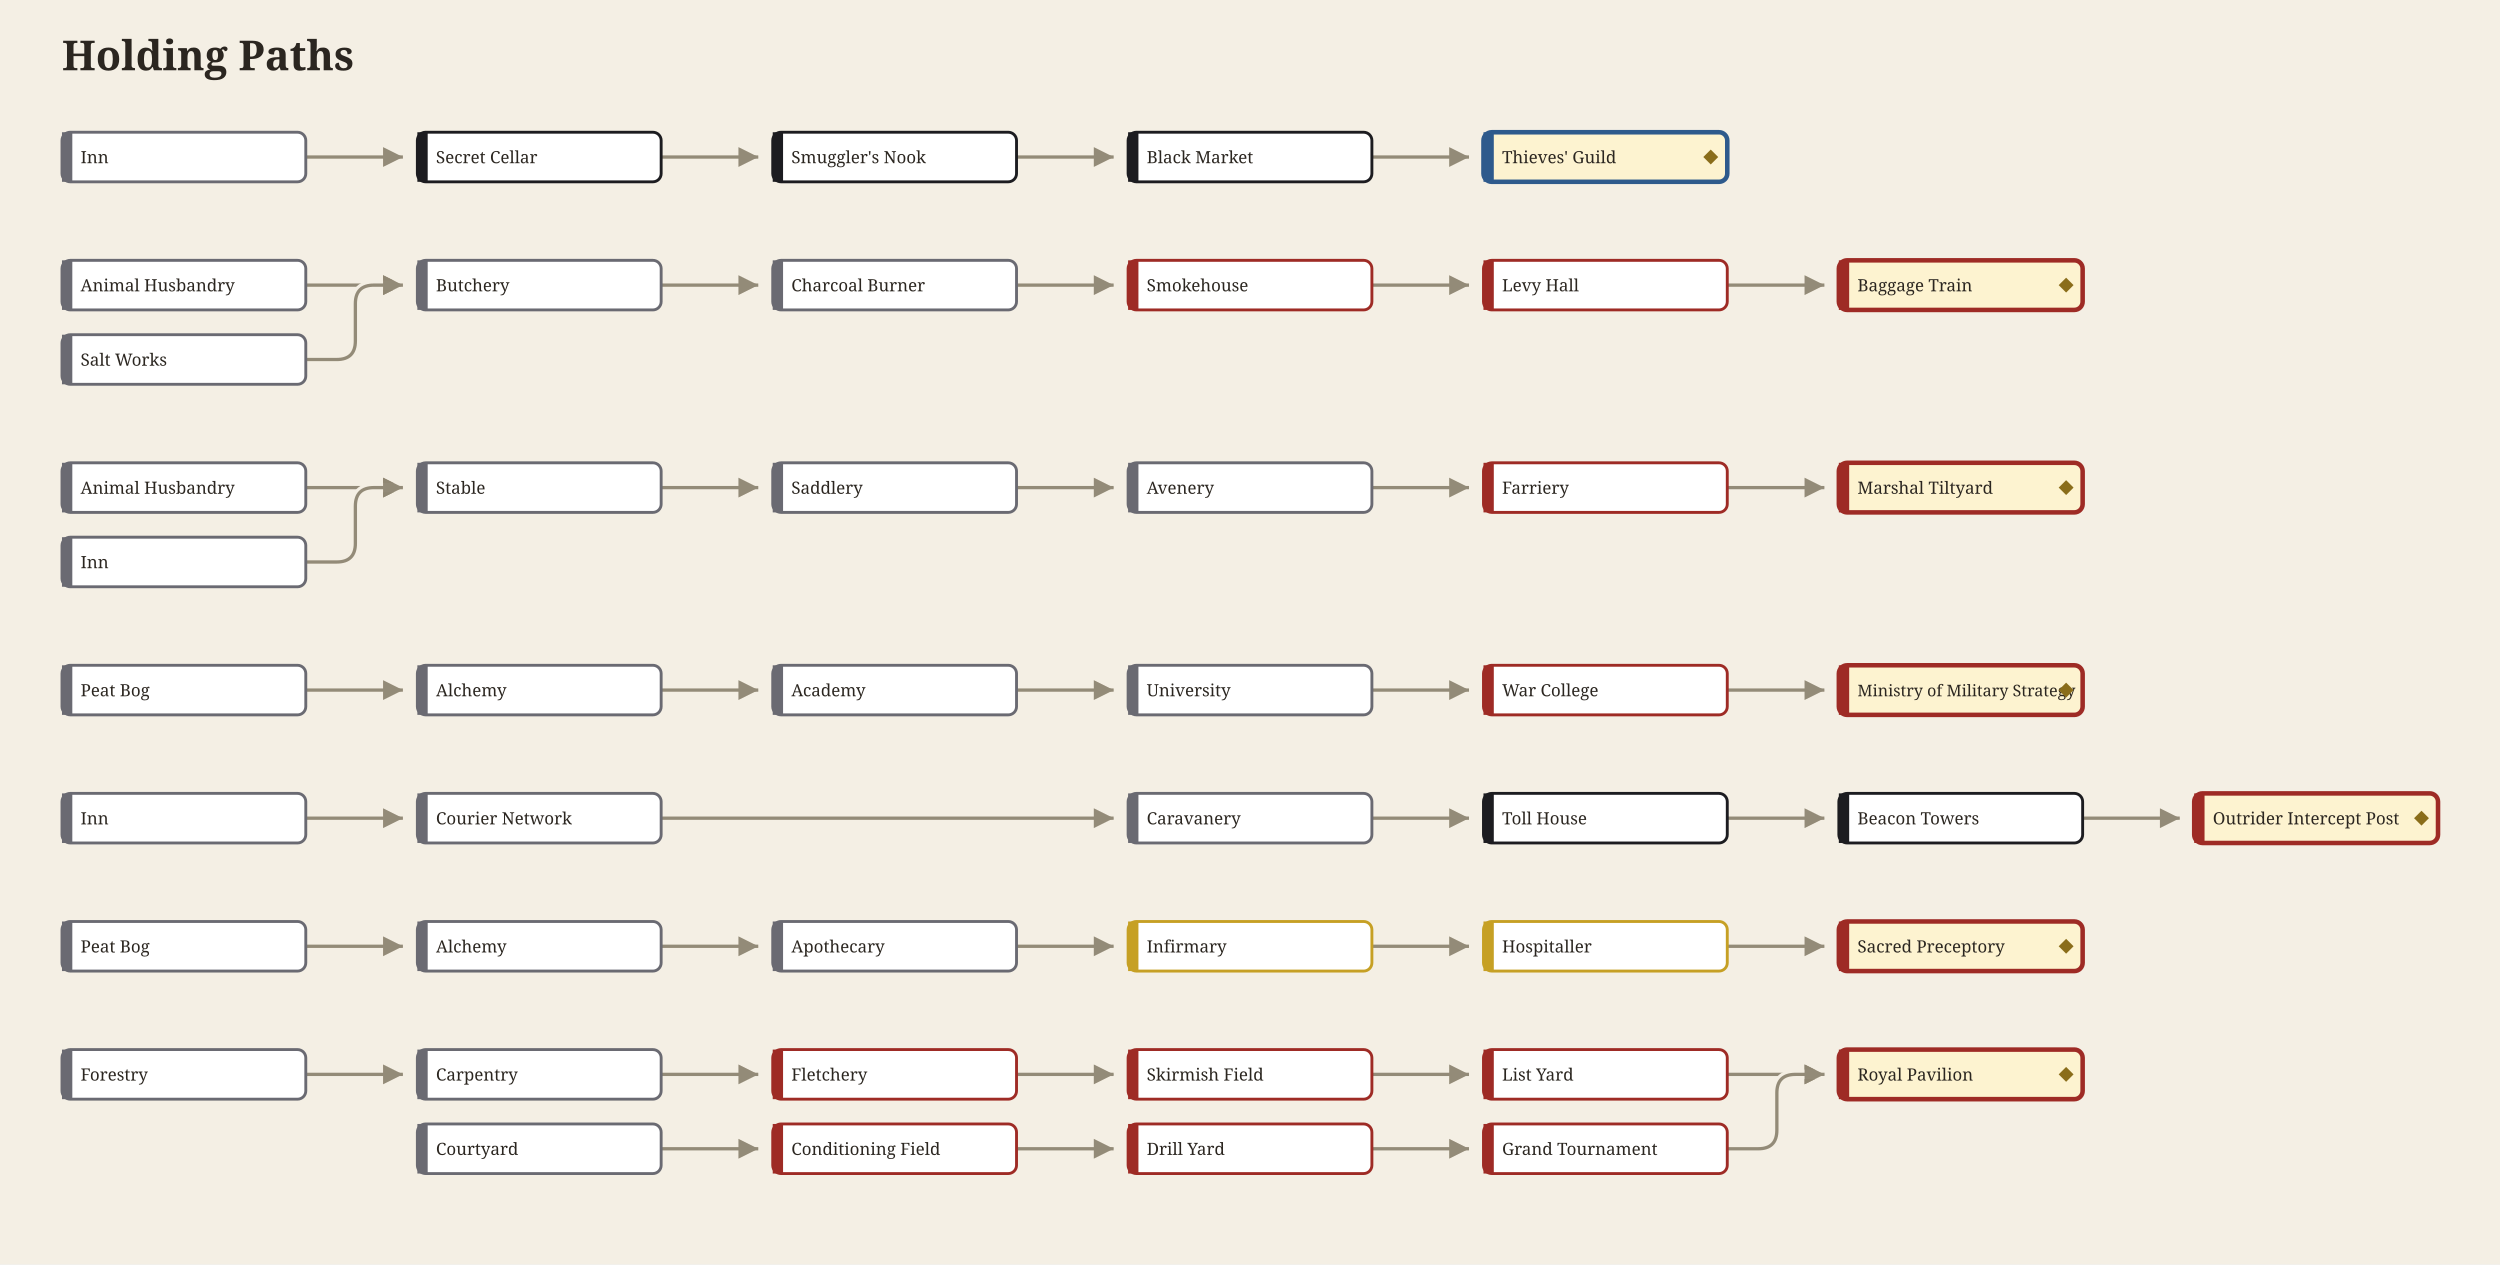
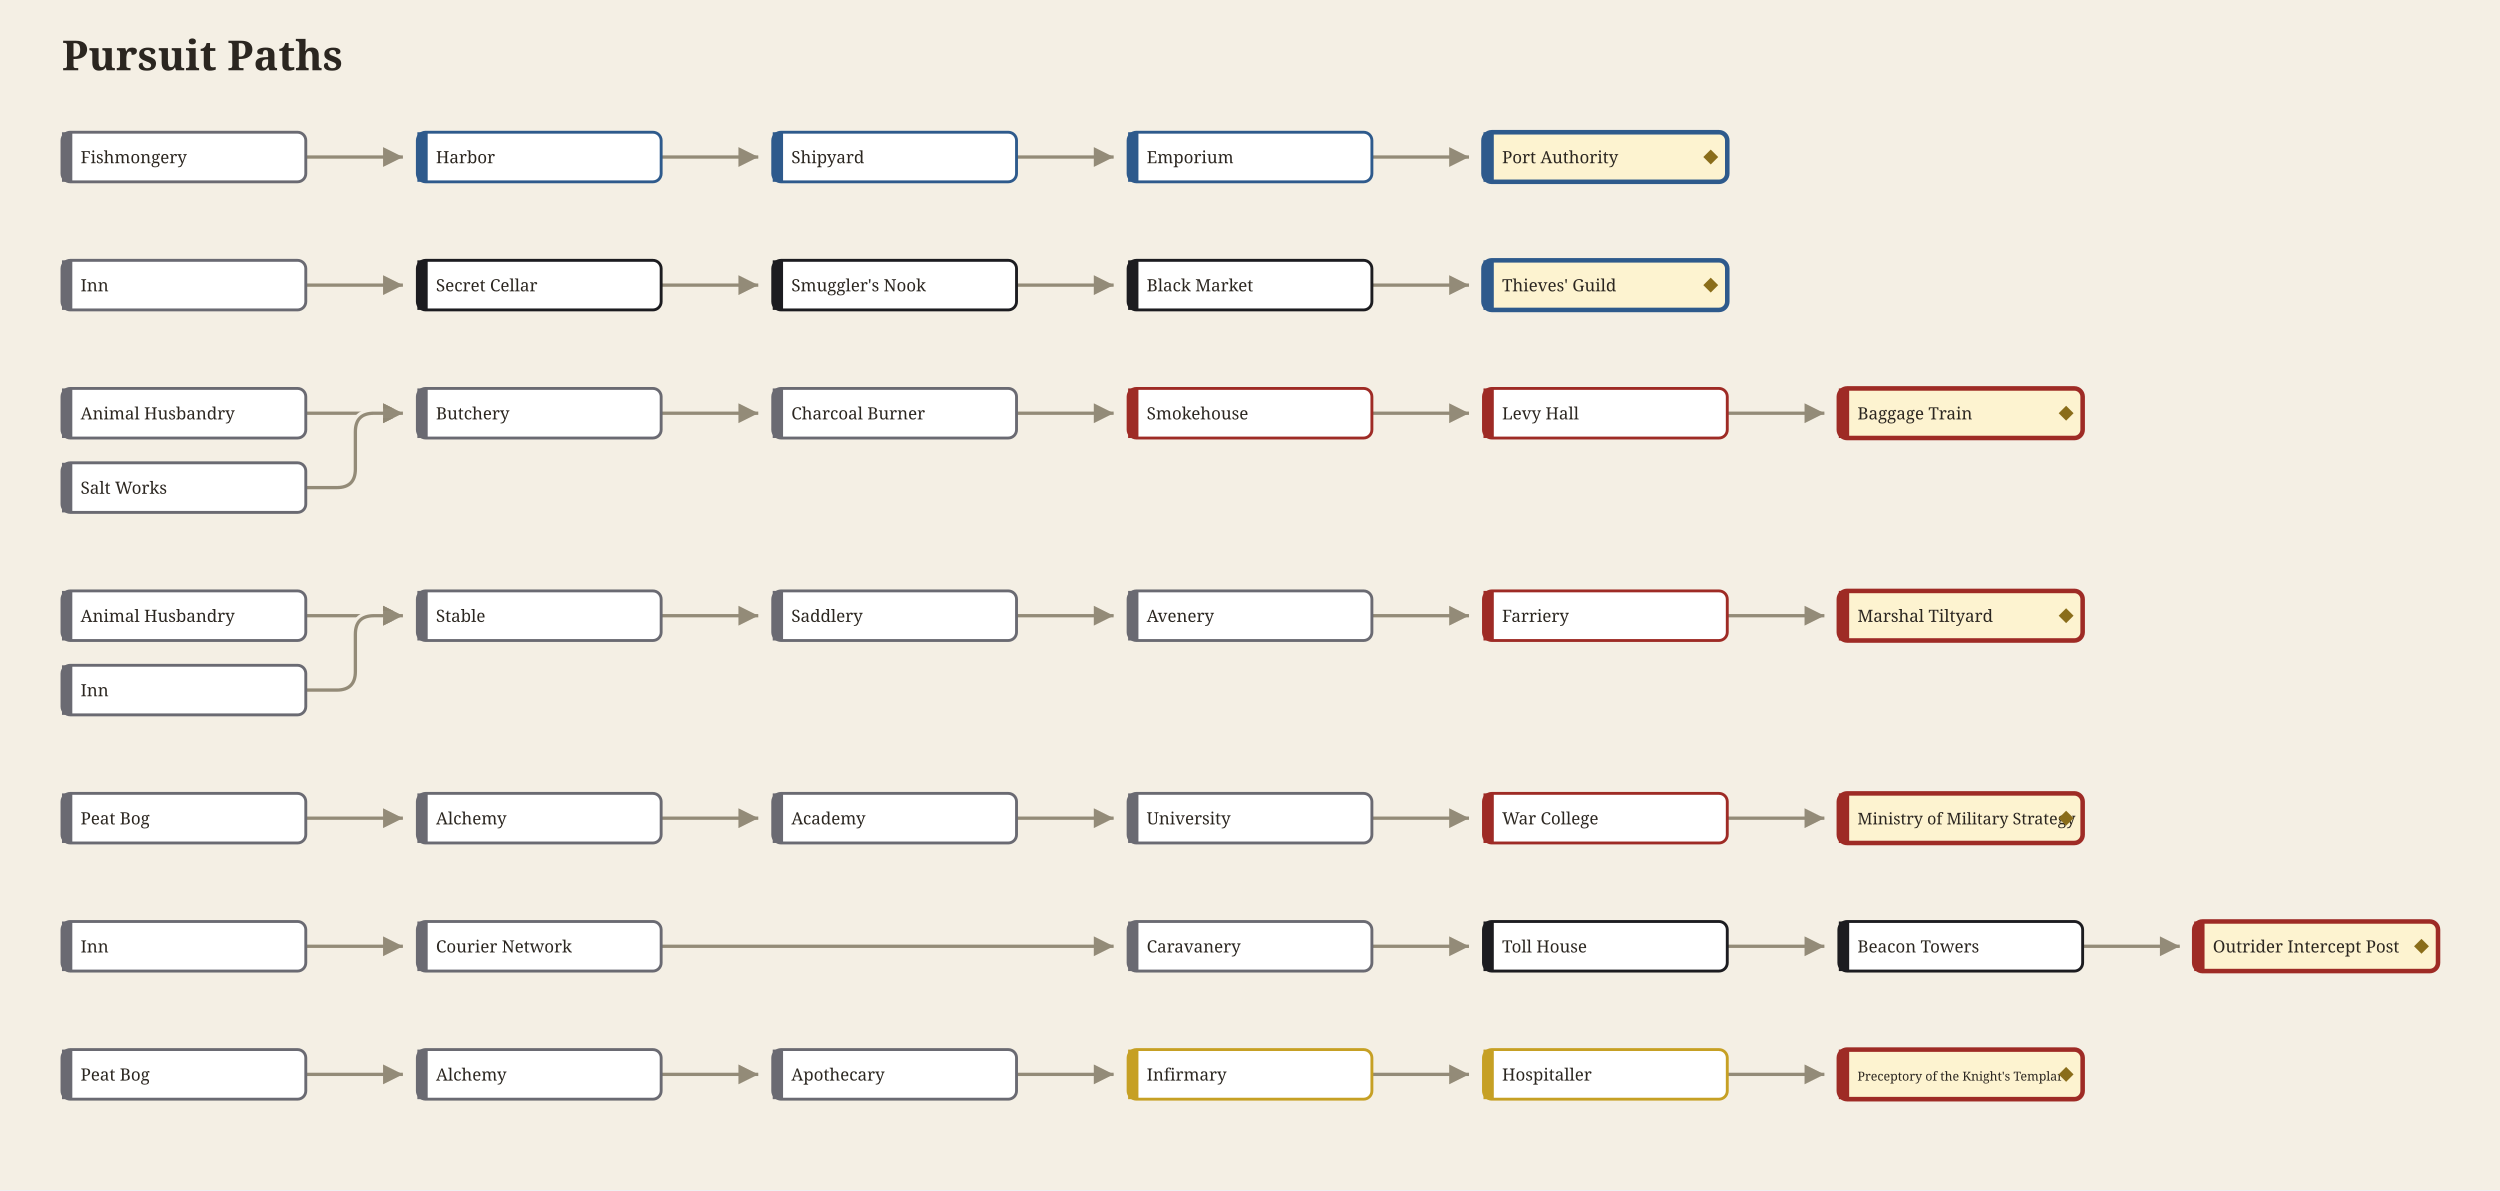
- <svg xmlns="http://www.w3.org/2000/svg" width="1210" height="612" viewBox="0 0 1210 612" font-family="Georgia, serif">
-   <rect width="1210" height="612" fill="#f4efe4" />
+ <svg xmlns="http://www.w3.org/2000/svg" width="1210" height="576" viewBox="0 0 1210 576" font-family="Georgia, serif">
+   <rect width="1210" height="576" fill="#f4efe4" />
  <defs>
    <marker id="arw-2E5A8C" markerWidth="7" markerHeight="7" refX="6" refY="3" orient="auto">
      <path d="M0,0 L6,3 L0,6 Z" fill="#2E5A8C" />
    </marker>
    <marker id="arw-9E2B25" markerWidth="7" markerHeight="7" refX="6" refY="3" orient="auto">
      <path d="M0,0 L6,3 L0,6 Z" fill="#9E2B25" />
    </marker>
    <marker id="arw-1c9c8c" markerWidth="7" markerHeight="7" refX="6" refY="3" orient="auto">
      <path d="M0,0 L6,3 L0,6 Z" fill="#1c9c8c" />
    </marker>
    <marker id="arw-C6A024" markerWidth="7" markerHeight="7" refX="6" refY="3" orient="auto">
      <path d="M0,0 L6,3 L0,6 Z" fill="#C6A024" />
    </marker>
    <marker id="arw-6A3D8F" markerWidth="7" markerHeight="7" refX="6" refY="3" orient="auto">
      <path d="M0,0 L6,3 L0,6 Z" fill="#6A3D8F" />
    </marker>
    <marker id="arw-CC6A1A" markerWidth="7" markerHeight="7" refX="6" refY="3" orient="auto">
      <path d="M0,0 L6,3 L0,6 Z" fill="#CC6A1A" />
    </marker>
    <marker id="arw-3a7d3a" markerWidth="7" markerHeight="7" refX="6" refY="3" orient="auto">
      <path d="M0,0 L6,3 L0,6 Z" fill="#3a7d3a" />
    </marker>
    <marker id="arw-b5347a" markerWidth="7" markerHeight="7" refX="6" refY="3" orient="auto">
      <path d="M0,0 L6,3 L0,6 Z" fill="#b5347a" />
    </marker>
    <marker id="arw-2b6f9e" markerWidth="7" markerHeight="7" refX="6" refY="3" orient="auto">
      <path d="M0,0 L6,3 L0,6 Z" fill="#2b6f9e" />
    </marker>
    <marker id="arw-8a6d1a" markerWidth="7" markerHeight="7" refX="6" refY="3" orient="auto">
      <path d="M0,0 L6,3 L0,6 Z" fill="#8a6d1a" />
    </marker>
    <marker id="arw-5f5647" markerWidth="7" markerHeight="7" refX="6" refY="3" orient="auto">
      <path d="M0,0 L6,3 L0,6 Z" fill="#5f5647" />
    </marker>
    <marker id="arw-7a2ea0" markerWidth="7" markerHeight="7" refX="6" refY="3" orient="auto">
      <path d="M0,0 L6,3 L0,6 Z" fill="#7a2ea0" />
    </marker>
    <marker id="arw-0f8a7e" markerWidth="7" markerHeight="7" refX="6" refY="3" orient="auto">
      <path d="M0,0 L6,3 L0,6 Z" fill="#0f8a7e" />
    </marker>
    <marker id="arw-a83232" markerWidth="7" markerHeight="7" refX="6" refY="3" orient="auto">
      <path d="M0,0 L6,3 L0,6 Z" fill="#a83232" />
    </marker>
    <marker id="arw-8f8672" markerWidth="7" markerHeight="7" refX="6" refY="3" orient="auto">
      <path d="M0,0 L6,3 L0,6 Z" fill="#8f8672" />
    </marker>
  </defs>
-   <text x="30" y="34" font-size="20" font-weight="bold" fill="#2b2620">Holding Paths</text>
+   <text x="30" y="34" font-size="20" font-weight="bold" fill="#2b2620">Pursuit Paths</text>
  <path d="M148,76 L195,76" fill="none" stroke="#f4efe4" stroke-width="4.6" opacity="1" />
  <path d="M148,76 L195,76" fill="none" stroke="#8f8672" stroke-width="1.6" opacity="0.95" marker-end="url(#arw-8f8672)" />
  <path d="M320,76 L367,76" fill="none" stroke="#f4efe4" stroke-width="4.6" opacity="1" />
  <path d="M320,76 L367,76" fill="none" stroke="#8f8672" stroke-width="1.6" opacity="0.95" marker-end="url(#arw-8f8672)" />
  <path d="M492,76 L539,76" fill="none" stroke="#f4efe4" stroke-width="4.6" opacity="1" />
  <path d="M492,76 L539,76" fill="none" stroke="#8f8672" stroke-width="1.6" opacity="0.95" marker-end="url(#arw-8f8672)" />
  <path d="M664,76 L711,76" fill="none" stroke="#f4efe4" stroke-width="4.6" opacity="1" />
  <path d="M664,76 L711,76" fill="none" stroke="#8f8672" stroke-width="1.6" opacity="0.95" marker-end="url(#arw-8f8672)" />
  <rect x="30" y="64" width="118" height="24" rx="4" fill="#ffffff" stroke="#6a6a72" stroke-width="1.4" />
  <rect x="30" y="64" width="5" height="24" fill="#6a6a72" />
-   <text x="39" y="79" font-size="8.2" fill="#2b2620">Inn</text>
-   <rect x="202" y="64" width="118" height="24" rx="4" fill="#ffffff" stroke="#1c1c20" stroke-width="1.4" />
-   <rect x="202" y="64" width="5" height="24" fill="#1c1c20" />
-   <text x="211" y="79" font-size="8.2" fill="#2b2620">Secret Cellar</text>
-   <rect x="374" y="64" width="118" height="24" rx="4" fill="#ffffff" stroke="#1c1c20" stroke-width="1.4" />
-   <rect x="374" y="64" width="5" height="24" fill="#1c1c20" />
-   <text x="383" y="79" font-size="8.2" fill="#2b2620">Smuggler's Nook</text>
-   <rect x="546" y="64" width="118" height="24" rx="4" fill="#ffffff" stroke="#1c1c20" stroke-width="1.4" />
-   <rect x="546" y="64" width="5" height="24" fill="#1c1c20" />
-   <text x="555" y="79" font-size="8.2" fill="#2b2620">Black Market</text>
+   <text x="39" y="79" font-size="8.2" fill="#2b2620">Fishmongery</text>
+   <rect x="202" y="64" width="118" height="24" rx="4" fill="#ffffff" stroke="#2E5A8C" stroke-width="1.4" />
+   <rect x="202" y="64" width="5" height="24" fill="#2E5A8C" />
+   <text x="211" y="79" font-size="8.2" fill="#2b2620">Harbor</text>
+   <rect x="374" y="64" width="118" height="24" rx="4" fill="#ffffff" stroke="#2E5A8C" stroke-width="1.4" />
+   <rect x="374" y="64" width="5" height="24" fill="#2E5A8C" />
+   <text x="383" y="79" font-size="8.2" fill="#2b2620">Shipyard</text>
+   <rect x="546" y="64" width="118" height="24" rx="4" fill="#ffffff" stroke="#2E5A8C" stroke-width="1.4" />
+   <rect x="546" y="64" width="5" height="24" fill="#2E5A8C" />
+   <text x="555" y="79" font-size="8.2" fill="#2b2620">Emporium</text>
  <rect x="718" y="64" width="118" height="24" rx="4" fill="#fdf3d0" stroke="#2E5A8C" stroke-width="2.2" />
  <rect x="718" y="64" width="5" height="24" fill="#2E5A8C" />
-   <text x="727" y="79" font-size="8.2" fill="#2b2620">Thieves' Guild</text>
+   <text x="727" y="79" font-size="8.2" fill="#2b2620">Port Authority</text>
  <polygon points="828.0,72.4 831.6,76.0 828.0,79.6 824.4,76.0" fill="#8a6d1a" />
  <path d="M148,138 L195,138" fill="none" stroke="#f4efe4" stroke-width="4.6" opacity="1" />
  <path d="M148,138 L195,138" fill="none" stroke="#8f8672" stroke-width="1.6" opacity="0.95" marker-end="url(#arw-8f8672)" />
-   <path d="M148,174 L163,174 Q172,174 172,165 L172,147 Q172,138 181,138 L195,138" fill="none" stroke="#f4efe4" stroke-width="4.6" opacity="1" />
-   <path d="M148,174 L163,174 Q172,174 172,165 L172,147 Q172,138 181,138 L195,138" fill="none" stroke="#8f8672" stroke-width="1.6" opacity="0.95" marker-end="url(#arw-8f8672)" />
  <path d="M320,138 L367,138" fill="none" stroke="#f4efe4" stroke-width="4.6" opacity="1" />
  <path d="M320,138 L367,138" fill="none" stroke="#8f8672" stroke-width="1.6" opacity="0.95" marker-end="url(#arw-8f8672)" />
  <path d="M492,138 L539,138" fill="none" stroke="#f4efe4" stroke-width="4.6" opacity="1" />
  <path d="M492,138 L539,138" fill="none" stroke="#8f8672" stroke-width="1.6" opacity="0.95" marker-end="url(#arw-8f8672)" />
  <path d="M664,138 L711,138" fill="none" stroke="#f4efe4" stroke-width="4.6" opacity="1" />
  <path d="M664,138 L711,138" fill="none" stroke="#8f8672" stroke-width="1.6" opacity="0.95" marker-end="url(#arw-8f8672)" />
-   <path d="M836,138 L883,138" fill="none" stroke="#f4efe4" stroke-width="4.6" opacity="1" />
-   <path d="M836,138 L883,138" fill="none" stroke="#8f8672" stroke-width="1.6" opacity="0.95" marker-end="url(#arw-8f8672)" />
  <rect x="30" y="126" width="118" height="24" rx="4" fill="#ffffff" stroke="#6a6a72" stroke-width="1.4" />
  <rect x="30" y="126" width="5" height="24" fill="#6a6a72" />
-   <text x="39" y="141" font-size="8.2" fill="#2b2620">Animal Husbandry</text>
-   <rect x="30" y="162" width="118" height="24" rx="4" fill="#ffffff" stroke="#6a6a72" stroke-width="1.4" />
-   <rect x="30" y="162" width="5" height="24" fill="#6a6a72" />
-   <text x="39" y="177" font-size="8.2" fill="#2b2620">Salt Works</text>
-   <rect x="202" y="126" width="118" height="24" rx="4" fill="#ffffff" stroke="#6a6a72" stroke-width="1.4" />
-   <rect x="202" y="126" width="5" height="24" fill="#6a6a72" />
-   <text x="211" y="141" font-size="8.2" fill="#2b2620">Butchery</text>
-   <rect x="374" y="126" width="118" height="24" rx="4" fill="#ffffff" stroke="#6a6a72" stroke-width="1.4" />
-   <rect x="374" y="126" width="5" height="24" fill="#6a6a72" />
-   <text x="383" y="141" font-size="8.2" fill="#2b2620">Charcoal Burner</text>
-   <rect x="546" y="126" width="118" height="24" rx="4" fill="#ffffff" stroke="#9E2B25" stroke-width="1.4" />
-   <rect x="546" y="126" width="5" height="24" fill="#9E2B25" />
-   <text x="555" y="141" font-size="8.2" fill="#2b2620">Smokehouse</text>
-   <rect x="718" y="126" width="118" height="24" rx="4" fill="#ffffff" stroke="#9E2B25" stroke-width="1.4" />
-   <rect x="718" y="126" width="5" height="24" fill="#9E2B25" />
-   <text x="727" y="141" font-size="8.2" fill="#2b2620">Levy Hall</text>
-   <rect x="890" y="126" width="118" height="24" rx="4" fill="#fdf3d0" stroke="#9E2B25" stroke-width="2.2" />
-   <rect x="890" y="126" width="5" height="24" fill="#9E2B25" />
-   <text x="899" y="141" font-size="8.2" fill="#2b2620">Baggage Train</text>
-   <polygon points="1000.0,134.4 1003.6,138.0 1000.0,141.6 996.4,138.0" fill="#8a6d1a" />
-   <path d="M148,236 L195,236" fill="none" stroke="#f4efe4" stroke-width="4.6" opacity="1" />
-   <path d="M148,236 L195,236" fill="none" stroke="#8f8672" stroke-width="1.6" opacity="0.95" marker-end="url(#arw-8f8672)" />
-   <path d="M148,272 L163,272 Q172,272 172,263 L172,245 Q172,236 181,236 L195,236" fill="none" stroke="#f4efe4" stroke-width="4.6" opacity="1" />
-   <path d="M148,272 L163,272 Q172,272 172,263 L172,245 Q172,236 181,236 L195,236" fill="none" stroke="#8f8672" stroke-width="1.6" opacity="0.95" marker-end="url(#arw-8f8672)" />
-   <path d="M320,236 L367,236" fill="none" stroke="#f4efe4" stroke-width="4.6" opacity="1" />
-   <path d="M320,236 L367,236" fill="none" stroke="#8f8672" stroke-width="1.6" opacity="0.95" marker-end="url(#arw-8f8672)" />
-   <path d="M492,236 L539,236" fill="none" stroke="#f4efe4" stroke-width="4.6" opacity="1" />
-   <path d="M492,236 L539,236" fill="none" stroke="#8f8672" stroke-width="1.6" opacity="0.95" marker-end="url(#arw-8f8672)" />
-   <path d="M664,236 L711,236" fill="none" stroke="#f4efe4" stroke-width="4.6" opacity="1" />
-   <path d="M664,236 L711,236" fill="none" stroke="#8f8672" stroke-width="1.6" opacity="0.95" marker-end="url(#arw-8f8672)" />
-   <path d="M836,236 L883,236" fill="none" stroke="#f4efe4" stroke-width="4.6" opacity="1" />
-   <path d="M836,236 L883,236" fill="none" stroke="#8f8672" stroke-width="1.6" opacity="0.95" marker-end="url(#arw-8f8672)" />
+   <text x="39" y="141" font-size="8.2" fill="#2b2620">Inn</text>
+   <rect x="202" y="126" width="118" height="24" rx="4" fill="#ffffff" stroke="#1c1c20" stroke-width="1.4" />
+   <rect x="202" y="126" width="5" height="24" fill="#1c1c20" />
+   <text x="211" y="141" font-size="8.2" fill="#2b2620">Secret Cellar</text>
+   <rect x="374" y="126" width="118" height="24" rx="4" fill="#ffffff" stroke="#1c1c20" stroke-width="1.4" />
+   <rect x="374" y="126" width="5" height="24" fill="#1c1c20" />
+   <text x="383" y="141" font-size="8.2" fill="#2b2620">Smuggler's Nook</text>
+   <rect x="546" y="126" width="118" height="24" rx="4" fill="#ffffff" stroke="#1c1c20" stroke-width="1.4" />
+   <rect x="546" y="126" width="5" height="24" fill="#1c1c20" />
+   <text x="555" y="141" font-size="8.2" fill="#2b2620">Black Market</text>
+   <rect x="718" y="126" width="118" height="24" rx="4" fill="#fdf3d0" stroke="#2E5A8C" stroke-width="2.2" />
+   <rect x="718" y="126" width="5" height="24" fill="#2E5A8C" />
+   <text x="727" y="141" font-size="8.2" fill="#2b2620">Thieves' Guild</text>
+   <polygon points="828.0,134.4 831.6,138.0 828.0,141.6 824.4,138.0" fill="#8a6d1a" />
+   <path d="M148,200 L195,200" fill="none" stroke="#f4efe4" stroke-width="4.6" opacity="1" />
+   <path d="M148,200 L195,200" fill="none" stroke="#8f8672" stroke-width="1.6" opacity="0.95" marker-end="url(#arw-8f8672)" />
+   <path d="M148,236 L163,236 Q172,236 172,227 L172,209 Q172,200 181,200 L195,200" fill="none" stroke="#f4efe4" stroke-width="4.6" opacity="1" />
+   <path d="M148,236 L163,236 Q172,236 172,227 L172,209 Q172,200 181,200 L195,200" fill="none" stroke="#8f8672" stroke-width="1.6" opacity="0.95" marker-end="url(#arw-8f8672)" />
+   <path d="M320,200 L367,200" fill="none" stroke="#f4efe4" stroke-width="4.6" opacity="1" />
+   <path d="M320,200 L367,200" fill="none" stroke="#8f8672" stroke-width="1.6" opacity="0.95" marker-end="url(#arw-8f8672)" />
+   <path d="M492,200 L539,200" fill="none" stroke="#f4efe4" stroke-width="4.6" opacity="1" />
+   <path d="M492,200 L539,200" fill="none" stroke="#8f8672" stroke-width="1.6" opacity="0.95" marker-end="url(#arw-8f8672)" />
+   <path d="M664,200 L711,200" fill="none" stroke="#f4efe4" stroke-width="4.6" opacity="1" />
+   <path d="M664,200 L711,200" fill="none" stroke="#8f8672" stroke-width="1.6" opacity="0.95" marker-end="url(#arw-8f8672)" />
+   <path d="M836,200 L883,200" fill="none" stroke="#f4efe4" stroke-width="4.6" opacity="1" />
+   <path d="M836,200 L883,200" fill="none" stroke="#8f8672" stroke-width="1.6" opacity="0.95" marker-end="url(#arw-8f8672)" />
+   <rect x="30" y="188" width="118" height="24" rx="4" fill="#ffffff" stroke="#6a6a72" stroke-width="1.4" />
+   <rect x="30" y="188" width="5" height="24" fill="#6a6a72" />
+   <text x="39" y="203" font-size="8.2" fill="#2b2620">Animal Husbandry</text>
  <rect x="30" y="224" width="118" height="24" rx="4" fill="#ffffff" stroke="#6a6a72" stroke-width="1.4" />
  <rect x="30" y="224" width="5" height="24" fill="#6a6a72" />
-   <text x="39" y="239" font-size="8.2" fill="#2b2620">Animal Husbandry</text>
-   <rect x="30" y="260" width="118" height="24" rx="4" fill="#ffffff" stroke="#6a6a72" stroke-width="1.4" />
-   <rect x="30" y="260" width="5" height="24" fill="#6a6a72" />
-   <text x="39" y="275" font-size="8.2" fill="#2b2620">Inn</text>
-   <rect x="202" y="224" width="118" height="24" rx="4" fill="#ffffff" stroke="#6a6a72" stroke-width="1.4" />
-   <rect x="202" y="224" width="5" height="24" fill="#6a6a72" />
-   <text x="211" y="239" font-size="8.2" fill="#2b2620">Stable</text>
-   <rect x="374" y="224" width="118" height="24" rx="4" fill="#ffffff" stroke="#6a6a72" stroke-width="1.4" />
-   <rect x="374" y="224" width="5" height="24" fill="#6a6a72" />
-   <text x="383" y="239" font-size="8.2" fill="#2b2620">Saddlery</text>
-   <rect x="546" y="224" width="118" height="24" rx="4" fill="#ffffff" stroke="#6a6a72" stroke-width="1.4" />
-   <rect x="546" y="224" width="5" height="24" fill="#6a6a72" />
-   <text x="555" y="239" font-size="8.2" fill="#2b2620">Avenery</text>
-   <rect x="718" y="224" width="118" height="24" rx="4" fill="#ffffff" stroke="#9E2B25" stroke-width="1.4" />
-   <rect x="718" y="224" width="5" height="24" fill="#9E2B25" />
-   <text x="727" y="239" font-size="8.2" fill="#2b2620">Farriery</text>
-   <rect x="890" y="224" width="118" height="24" rx="4" fill="#fdf3d0" stroke="#9E2B25" stroke-width="2.2" />
-   <rect x="890" y="224" width="5" height="24" fill="#9E2B25" />
-   <text x="899" y="239" font-size="8.2" fill="#2b2620">Marshal Tiltyard</text>
-   <polygon points="1000.0,232.4 1003.6,236.0 1000.0,239.6 996.4,236.0" fill="#8a6d1a" />
-   <path d="M148,334 L195,334" fill="none" stroke="#f4efe4" stroke-width="4.6" opacity="1" />
-   <path d="M148,334 L195,334" fill="none" stroke="#8f8672" stroke-width="1.6" opacity="0.95" marker-end="url(#arw-8f8672)" />
-   <path d="M320,334 L367,334" fill="none" stroke="#f4efe4" stroke-width="4.6" opacity="1" />
-   <path d="M320,334 L367,334" fill="none" stroke="#8f8672" stroke-width="1.6" opacity="0.95" marker-end="url(#arw-8f8672)" />
-   <path d="M492,334 L539,334" fill="none" stroke="#f4efe4" stroke-width="4.6" opacity="1" />
-   <path d="M492,334 L539,334" fill="none" stroke="#8f8672" stroke-width="1.6" opacity="0.95" marker-end="url(#arw-8f8672)" />
-   <path d="M664,334 L711,334" fill="none" stroke="#f4efe4" stroke-width="4.6" opacity="1" />
-   <path d="M664,334 L711,334" fill="none" stroke="#8f8672" stroke-width="1.6" opacity="0.95" marker-end="url(#arw-8f8672)" />
-   <path d="M836,334 L883,334" fill="none" stroke="#f4efe4" stroke-width="4.6" opacity="1" />
-   <path d="M836,334 L883,334" fill="none" stroke="#8f8672" stroke-width="1.6" opacity="0.95" marker-end="url(#arw-8f8672)" />
+   <text x="39" y="239" font-size="8.2" fill="#2b2620">Salt Works</text>
+   <rect x="202" y="188" width="118" height="24" rx="4" fill="#ffffff" stroke="#6a6a72" stroke-width="1.4" />
+   <rect x="202" y="188" width="5" height="24" fill="#6a6a72" />
+   <text x="211" y="203" font-size="8.2" fill="#2b2620">Butchery</text>
+   <rect x="374" y="188" width="118" height="24" rx="4" fill="#ffffff" stroke="#6a6a72" stroke-width="1.4" />
+   <rect x="374" y="188" width="5" height="24" fill="#6a6a72" />
+   <text x="383" y="203" font-size="8.2" fill="#2b2620">Charcoal Burner</text>
+   <rect x="546" y="188" width="118" height="24" rx="4" fill="#ffffff" stroke="#9E2B25" stroke-width="1.4" />
+   <rect x="546" y="188" width="5" height="24" fill="#9E2B25" />
+   <text x="555" y="203" font-size="8.2" fill="#2b2620">Smokehouse</text>
+   <rect x="718" y="188" width="118" height="24" rx="4" fill="#ffffff" stroke="#9E2B25" stroke-width="1.4" />
+   <rect x="718" y="188" width="5" height="24" fill="#9E2B25" />
+   <text x="727" y="203" font-size="8.2" fill="#2b2620">Levy Hall</text>
+   <rect x="890" y="188" width="118" height="24" rx="4" fill="#fdf3d0" stroke="#9E2B25" stroke-width="2.2" />
+   <rect x="890" y="188" width="5" height="24" fill="#9E2B25" />
+   <text x="899" y="203" font-size="8.2" fill="#2b2620">Baggage Train</text>
+   <polygon points="1000.0,196.4 1003.6,200.0 1000.0,203.6 996.4,200.0" fill="#8a6d1a" />
+   <path d="M148,298 L195,298" fill="none" stroke="#f4efe4" stroke-width="4.6" opacity="1" />
+   <path d="M148,298 L195,298" fill="none" stroke="#8f8672" stroke-width="1.6" opacity="0.95" marker-end="url(#arw-8f8672)" />
+   <path d="M148,334 L163,334 Q172,334 172,325 L172,307 Q172,298 181,298 L195,298" fill="none" stroke="#f4efe4" stroke-width="4.6" opacity="1" />
+   <path d="M148,334 L163,334 Q172,334 172,325 L172,307 Q172,298 181,298 L195,298" fill="none" stroke="#8f8672" stroke-width="1.6" opacity="0.95" marker-end="url(#arw-8f8672)" />
+   <path d="M320,298 L367,298" fill="none" stroke="#f4efe4" stroke-width="4.6" opacity="1" />
+   <path d="M320,298 L367,298" fill="none" stroke="#8f8672" stroke-width="1.6" opacity="0.95" marker-end="url(#arw-8f8672)" />
+   <path d="M492,298 L539,298" fill="none" stroke="#f4efe4" stroke-width="4.6" opacity="1" />
+   <path d="M492,298 L539,298" fill="none" stroke="#8f8672" stroke-width="1.6" opacity="0.95" marker-end="url(#arw-8f8672)" />
+   <path d="M664,298 L711,298" fill="none" stroke="#f4efe4" stroke-width="4.6" opacity="1" />
+   <path d="M664,298 L711,298" fill="none" stroke="#8f8672" stroke-width="1.6" opacity="0.95" marker-end="url(#arw-8f8672)" />
+   <path d="M836,298 L883,298" fill="none" stroke="#f4efe4" stroke-width="4.6" opacity="1" />
+   <path d="M836,298 L883,298" fill="none" stroke="#8f8672" stroke-width="1.6" opacity="0.95" marker-end="url(#arw-8f8672)" />
+   <rect x="30" y="286" width="118" height="24" rx="4" fill="#ffffff" stroke="#6a6a72" stroke-width="1.4" />
+   <rect x="30" y="286" width="5" height="24" fill="#6a6a72" />
+   <text x="39" y="301" font-size="8.2" fill="#2b2620">Animal Husbandry</text>
  <rect x="30" y="322" width="118" height="24" rx="4" fill="#ffffff" stroke="#6a6a72" stroke-width="1.4" />
  <rect x="30" y="322" width="5" height="24" fill="#6a6a72" />
-   <text x="39" y="337" font-size="8.2" fill="#2b2620">Peat Bog</text>
-   <rect x="202" y="322" width="118" height="24" rx="4" fill="#ffffff" stroke="#6a6a72" stroke-width="1.4" />
-   <rect x="202" y="322" width="5" height="24" fill="#6a6a72" />
-   <text x="211" y="337" font-size="8.2" fill="#2b2620">Alchemy</text>
-   <rect x="374" y="322" width="118" height="24" rx="4" fill="#ffffff" stroke="#6a6a72" stroke-width="1.4" />
-   <rect x="374" y="322" width="5" height="24" fill="#6a6a72" />
-   <text x="383" y="337" font-size="8.2" fill="#2b2620">Academy</text>
-   <rect x="546" y="322" width="118" height="24" rx="4" fill="#ffffff" stroke="#6a6a72" stroke-width="1.4" />
-   <rect x="546" y="322" width="5" height="24" fill="#6a6a72" />
-   <text x="555" y="337" font-size="8.2" fill="#2b2620">University</text>
-   <rect x="718" y="322" width="118" height="24" rx="4" fill="#ffffff" stroke="#9E2B25" stroke-width="1.4" />
-   <rect x="718" y="322" width="5" height="24" fill="#9E2B25" />
-   <text x="727" y="337" font-size="8.2" fill="#2b2620">War College</text>
-   <rect x="890" y="322" width="118" height="24" rx="4" fill="#fdf3d0" stroke="#9E2B25" stroke-width="2.2" />
-   <rect x="890" y="322" width="5" height="24" fill="#9E2B25" />
-   <text x="899" y="337" font-size="7.8" fill="#2b2620">Ministry of Military Strategy</text>
-   <polygon points="1000.0,330.4 1003.6,334.0 1000.0,337.6 996.4,334.0" fill="#8a6d1a" />
+   <text x="39" y="337" font-size="8.2" fill="#2b2620">Inn</text>
+   <rect x="202" y="286" width="118" height="24" rx="4" fill="#ffffff" stroke="#6a6a72" stroke-width="1.4" />
+   <rect x="202" y="286" width="5" height="24" fill="#6a6a72" />
+   <text x="211" y="301" font-size="8.2" fill="#2b2620">Stable</text>
+   <rect x="374" y="286" width="118" height="24" rx="4" fill="#ffffff" stroke="#6a6a72" stroke-width="1.4" />
+   <rect x="374" y="286" width="5" height="24" fill="#6a6a72" />
+   <text x="383" y="301" font-size="8.2" fill="#2b2620">Saddlery</text>
+   <rect x="546" y="286" width="118" height="24" rx="4" fill="#ffffff" stroke="#6a6a72" stroke-width="1.4" />
+   <rect x="546" y="286" width="5" height="24" fill="#6a6a72" />
+   <text x="555" y="301" font-size="8.2" fill="#2b2620">Avenery</text>
+   <rect x="718" y="286" width="118" height="24" rx="4" fill="#ffffff" stroke="#9E2B25" stroke-width="1.4" />
+   <rect x="718" y="286" width="5" height="24" fill="#9E2B25" />
+   <text x="727" y="301" font-size="8.2" fill="#2b2620">Farriery</text>
+   <rect x="890" y="286" width="118" height="24" rx="4" fill="#fdf3d0" stroke="#9E2B25" stroke-width="2.2" />
+   <rect x="890" y="286" width="5" height="24" fill="#9E2B25" />
+   <text x="899" y="301" font-size="8.2" fill="#2b2620">Marshal Tiltyard</text>
+   <polygon points="1000.0,294.4 1003.6,298.0 1000.0,301.6 996.4,298.0" fill="#8a6d1a" />
  <path d="M148,396 L195,396" fill="none" stroke="#f4efe4" stroke-width="4.6" opacity="1" />
  <path d="M148,396 L195,396" fill="none" stroke="#8f8672" stroke-width="1.6" opacity="0.95" marker-end="url(#arw-8f8672)" />
-   <path d="M320,396 L539,396" fill="none" stroke="#f4efe4" stroke-width="4.6" opacity="1" />
-   <path d="M320,396 L539,396" fill="none" stroke="#8f8672" stroke-width="1.6" opacity="0.95" marker-end="url(#arw-8f8672)" />
+   <path d="M320,396 L367,396" fill="none" stroke="#f4efe4" stroke-width="4.6" opacity="1" />
+   <path d="M320,396 L367,396" fill="none" stroke="#8f8672" stroke-width="1.6" opacity="0.95" marker-end="url(#arw-8f8672)" />
+   <path d="M492,396 L539,396" fill="none" stroke="#f4efe4" stroke-width="4.6" opacity="1" />
+   <path d="M492,396 L539,396" fill="none" stroke="#8f8672" stroke-width="1.6" opacity="0.95" marker-end="url(#arw-8f8672)" />
  <path d="M664,396 L711,396" fill="none" stroke="#f4efe4" stroke-width="4.6" opacity="1" />
  <path d="M664,396 L711,396" fill="none" stroke="#8f8672" stroke-width="1.6" opacity="0.95" marker-end="url(#arw-8f8672)" />
  <path d="M836,396 L883,396" fill="none" stroke="#f4efe4" stroke-width="4.6" opacity="1" />
  <path d="M836,396 L883,396" fill="none" stroke="#8f8672" stroke-width="1.6" opacity="0.95" marker-end="url(#arw-8f8672)" />
-   <path d="M1008,396 L1055,396" fill="none" stroke="#f4efe4" stroke-width="4.6" opacity="1" />
-   <path d="M1008,396 L1055,396" fill="none" stroke="#8f8672" stroke-width="1.6" opacity="0.95" marker-end="url(#arw-8f8672)" />
  <rect x="30" y="384" width="118" height="24" rx="4" fill="#ffffff" stroke="#6a6a72" stroke-width="1.4" />
  <rect x="30" y="384" width="5" height="24" fill="#6a6a72" />
-   <text x="39" y="399" font-size="8.2" fill="#2b2620">Inn</text>
+   <text x="39" y="399" font-size="8.2" fill="#2b2620">Peat Bog</text>
  <rect x="202" y="384" width="118" height="24" rx="4" fill="#ffffff" stroke="#6a6a72" stroke-width="1.4" />
  <rect x="202" y="384" width="5" height="24" fill="#6a6a72" />
-   <text x="211" y="399" font-size="8.2" fill="#2b2620">Courier Network</text>
+   <text x="211" y="399" font-size="8.2" fill="#2b2620">Alchemy</text>
+   <rect x="374" y="384" width="118" height="24" rx="4" fill="#ffffff" stroke="#6a6a72" stroke-width="1.4" />
+   <rect x="374" y="384" width="5" height="24" fill="#6a6a72" />
+   <text x="383" y="399" font-size="8.2" fill="#2b2620">Academy</text>
  <rect x="546" y="384" width="118" height="24" rx="4" fill="#ffffff" stroke="#6a6a72" stroke-width="1.4" />
  <rect x="546" y="384" width="5" height="24" fill="#6a6a72" />
-   <text x="555" y="399" font-size="8.2" fill="#2b2620">Caravanery</text>
-   <rect x="718" y="384" width="118" height="24" rx="4" fill="#ffffff" stroke="#1c1c20" stroke-width="1.4" />
-   <rect x="718" y="384" width="5" height="24" fill="#1c1c20" />
-   <text x="727" y="399" font-size="8.2" fill="#2b2620">Toll House</text>
-   <rect x="890" y="384" width="118" height="24" rx="4" fill="#ffffff" stroke="#1c1c20" stroke-width="1.4" />
-   <rect x="890" y="384" width="5" height="24" fill="#1c1c20" />
-   <text x="899" y="399" font-size="8.2" fill="#2b2620">Beacon Towers</text>
-   <rect x="1062" y="384" width="118" height="24" rx="4" fill="#fdf3d0" stroke="#9E2B25" stroke-width="2.2" />
-   <rect x="1062" y="384" width="5" height="24" fill="#9E2B25" />
-   <text x="1071" y="399" font-size="8.2" fill="#2b2620">Outrider Intercept Post</text>
-   <polygon points="1172.0,392.4 1175.6,396.0 1172.0,399.6 1168.4,396.0" fill="#8a6d1a" />
+   <text x="555" y="399" font-size="8.2" fill="#2b2620">University</text>
+   <rect x="718" y="384" width="118" height="24" rx="4" fill="#ffffff" stroke="#9E2B25" stroke-width="1.4" />
+   <rect x="718" y="384" width="5" height="24" fill="#9E2B25" />
+   <text x="727" y="399" font-size="8.2" fill="#2b2620">War College</text>
+   <rect x="890" y="384" width="118" height="24" rx="4" fill="#fdf3d0" stroke="#9E2B25" stroke-width="2.2" />
+   <rect x="890" y="384" width="5" height="24" fill="#9E2B25" />
+   <text x="899" y="399" font-size="7.8" fill="#2b2620">Ministry of Military Strategy</text>
+   <polygon points="1000.0,392.4 1003.6,396.0 1000.0,399.6 996.4,396.0" fill="#8a6d1a" />
  <path d="M148,458 L195,458" fill="none" stroke="#f4efe4" stroke-width="4.6" opacity="1" />
  <path d="M148,458 L195,458" fill="none" stroke="#8f8672" stroke-width="1.6" opacity="0.95" marker-end="url(#arw-8f8672)" />
-   <path d="M320,458 L367,458" fill="none" stroke="#f4efe4" stroke-width="4.6" opacity="1" />
-   <path d="M320,458 L367,458" fill="none" stroke="#8f8672" stroke-width="1.6" opacity="0.95" marker-end="url(#arw-8f8672)" />
-   <path d="M492,458 L539,458" fill="none" stroke="#f4efe4" stroke-width="4.6" opacity="1" />
-   <path d="M492,458 L539,458" fill="none" stroke="#8f8672" stroke-width="1.6" opacity="0.95" marker-end="url(#arw-8f8672)" />
+   <path d="M320,458 L539,458" fill="none" stroke="#f4efe4" stroke-width="4.6" opacity="1" />
+   <path d="M320,458 L539,458" fill="none" stroke="#8f8672" stroke-width="1.6" opacity="0.95" marker-end="url(#arw-8f8672)" />
  <path d="M664,458 L711,458" fill="none" stroke="#f4efe4" stroke-width="4.6" opacity="1" />
  <path d="M664,458 L711,458" fill="none" stroke="#8f8672" stroke-width="1.6" opacity="0.95" marker-end="url(#arw-8f8672)" />
  <path d="M836,458 L883,458" fill="none" stroke="#f4efe4" stroke-width="4.6" opacity="1" />
  <path d="M836,458 L883,458" fill="none" stroke="#8f8672" stroke-width="1.6" opacity="0.95" marker-end="url(#arw-8f8672)" />
+   <path d="M1008,458 L1055,458" fill="none" stroke="#f4efe4" stroke-width="4.6" opacity="1" />
+   <path d="M1008,458 L1055,458" fill="none" stroke="#8f8672" stroke-width="1.6" opacity="0.95" marker-end="url(#arw-8f8672)" />
  <rect x="30" y="446" width="118" height="24" rx="4" fill="#ffffff" stroke="#6a6a72" stroke-width="1.4" />
  <rect x="30" y="446" width="5" height="24" fill="#6a6a72" />
-   <text x="39" y="461" font-size="8.2" fill="#2b2620">Peat Bog</text>
+   <text x="39" y="461" font-size="8.2" fill="#2b2620">Inn</text>
  <rect x="202" y="446" width="118" height="24" rx="4" fill="#ffffff" stroke="#6a6a72" stroke-width="1.4" />
  <rect x="202" y="446" width="5" height="24" fill="#6a6a72" />
-   <text x="211" y="461" font-size="8.2" fill="#2b2620">Alchemy</text>
-   <rect x="374" y="446" width="118" height="24" rx="4" fill="#ffffff" stroke="#6a6a72" stroke-width="1.4" />
-   <rect x="374" y="446" width="5" height="24" fill="#6a6a72" />
-   <text x="383" y="461" font-size="8.2" fill="#2b2620">Apothecary</text>
-   <rect x="546" y="446" width="118" height="24" rx="4" fill="#ffffff" stroke="#C6A024" stroke-width="1.4" />
-   <rect x="546" y="446" width="5" height="24" fill="#C6A024" />
-   <text x="555" y="461" font-size="8.2" fill="#2b2620">Infirmary</text>
-   <rect x="718" y="446" width="118" height="24" rx="4" fill="#ffffff" stroke="#C6A024" stroke-width="1.4" />
-   <rect x="718" y="446" width="5" height="24" fill="#C6A024" />
-   <text x="727" y="461" font-size="8.2" fill="#2b2620">Hospitaller</text>
-   <rect x="890" y="446" width="118" height="24" rx="4" fill="#fdf3d0" stroke="#9E2B25" stroke-width="2.2" />
-   <rect x="890" y="446" width="5" height="24" fill="#9E2B25" />
-   <text x="899" y="461" font-size="8.2" fill="#2b2620">Sacred Preceptory</text>
-   <polygon points="1000.0,454.4 1003.6,458.0 1000.0,461.6 996.4,458.0" fill="#8a6d1a" />
+   <text x="211" y="461" font-size="8.2" fill="#2b2620">Courier Network</text>
+   <rect x="546" y="446" width="118" height="24" rx="4" fill="#ffffff" stroke="#6a6a72" stroke-width="1.4" />
+   <rect x="546" y="446" width="5" height="24" fill="#6a6a72" />
+   <text x="555" y="461" font-size="8.2" fill="#2b2620">Caravanery</text>
+   <rect x="718" y="446" width="118" height="24" rx="4" fill="#ffffff" stroke="#1c1c20" stroke-width="1.4" />
+   <rect x="718" y="446" width="5" height="24" fill="#1c1c20" />
+   <text x="727" y="461" font-size="8.2" fill="#2b2620">Toll House</text>
+   <rect x="890" y="446" width="118" height="24" rx="4" fill="#ffffff" stroke="#1c1c20" stroke-width="1.4" />
+   <rect x="890" y="446" width="5" height="24" fill="#1c1c20" />
+   <text x="899" y="461" font-size="8.2" fill="#2b2620">Beacon Towers</text>
+   <rect x="1062" y="446" width="118" height="24" rx="4" fill="#fdf3d0" stroke="#9E2B25" stroke-width="2.2" />
+   <rect x="1062" y="446" width="5" height="24" fill="#9E2B25" />
+   <text x="1071" y="461" font-size="8.2" fill="#2b2620">Outrider Intercept Post</text>
+   <polygon points="1172.0,454.4 1175.6,458.0 1172.0,461.6 1168.4,458.0" fill="#8a6d1a" />
  <path d="M148,520 L195,520" fill="none" stroke="#f4efe4" stroke-width="4.6" opacity="1" />
  <path d="M148,520 L195,520" fill="none" stroke="#8f8672" stroke-width="1.6" opacity="0.95" marker-end="url(#arw-8f8672)" />
  <path d="M320,520 L367,520" fill="none" stroke="#f4efe4" stroke-width="4.6" opacity="1" />
  <path d="M320,520 L367,520" fill="none" stroke="#8f8672" stroke-width="1.6" opacity="0.95" marker-end="url(#arw-8f8672)" />
-   <path d="M320,556 L367,556" fill="none" stroke="#f4efe4" stroke-width="4.6" opacity="1" />
-   <path d="M320,556 L367,556" fill="none" stroke="#8f8672" stroke-width="1.6" opacity="0.95" marker-end="url(#arw-8f8672)" />
  <path d="M492,520 L539,520" fill="none" stroke="#f4efe4" stroke-width="4.6" opacity="1" />
  <path d="M492,520 L539,520" fill="none" stroke="#8f8672" stroke-width="1.6" opacity="0.95" marker-end="url(#arw-8f8672)" />
-   <path d="M492,556 L539,556" fill="none" stroke="#f4efe4" stroke-width="4.6" opacity="1" />
-   <path d="M492,556 L539,556" fill="none" stroke="#8f8672" stroke-width="1.6" opacity="0.95" marker-end="url(#arw-8f8672)" />
  <path d="M664,520 L711,520" fill="none" stroke="#f4efe4" stroke-width="4.6" opacity="1" />
  <path d="M664,520 L711,520" fill="none" stroke="#8f8672" stroke-width="1.6" opacity="0.95" marker-end="url(#arw-8f8672)" />
-   <path d="M664,556 L711,556" fill="none" stroke="#f4efe4" stroke-width="4.6" opacity="1" />
-   <path d="M664,556 L711,556" fill="none" stroke="#8f8672" stroke-width="1.6" opacity="0.95" marker-end="url(#arw-8f8672)" />
  <path d="M836,520 L883,520" fill="none" stroke="#f4efe4" stroke-width="4.6" opacity="1" />
  <path d="M836,520 L883,520" fill="none" stroke="#8f8672" stroke-width="1.6" opacity="0.95" marker-end="url(#arw-8f8672)" />
-   <path d="M836,556 L851,556 Q860,556 860,547 L860,529 Q860,520 869,520 L883,520" fill="none" stroke="#f4efe4" stroke-width="4.6" opacity="1" />
-   <path d="M836,556 L851,556 Q860,556 860,547 L860,529 Q860,520 869,520 L883,520" fill="none" stroke="#8f8672" stroke-width="1.6" opacity="0.95" marker-end="url(#arw-8f8672)" />
  <rect x="30" y="508" width="118" height="24" rx="4" fill="#ffffff" stroke="#6a6a72" stroke-width="1.4" />
  <rect x="30" y="508" width="5" height="24" fill="#6a6a72" />
-   <text x="39" y="523" font-size="8.2" fill="#2b2620">Forestry</text>
+   <text x="39" y="523" font-size="8.2" fill="#2b2620">Peat Bog</text>
  <rect x="202" y="508" width="118" height="24" rx="4" fill="#ffffff" stroke="#6a6a72" stroke-width="1.4" />
  <rect x="202" y="508" width="5" height="24" fill="#6a6a72" />
-   <text x="211" y="523" font-size="8.2" fill="#2b2620">Carpentry</text>
-   <rect x="202" y="544" width="118" height="24" rx="4" fill="#ffffff" stroke="#6a6a72" stroke-width="1.4" />
-   <rect x="202" y="544" width="5" height="24" fill="#6a6a72" />
-   <text x="211" y="559" font-size="8.2" fill="#2b2620">Courtyard</text>
-   <rect x="374" y="508" width="118" height="24" rx="4" fill="#ffffff" stroke="#9E2B25" stroke-width="1.4" />
-   <rect x="374" y="508" width="5" height="24" fill="#9E2B25" />
-   <text x="383" y="523" font-size="8.2" fill="#2b2620">Fletchery</text>
-   <rect x="374" y="544" width="118" height="24" rx="4" fill="#ffffff" stroke="#9E2B25" stroke-width="1.4" />
-   <rect x="374" y="544" width="5" height="24" fill="#9E2B25" />
-   <text x="383" y="559" font-size="8.2" fill="#2b2620">Conditioning Field</text>
-   <rect x="546" y="508" width="118" height="24" rx="4" fill="#ffffff" stroke="#9E2B25" stroke-width="1.4" />
-   <rect x="546" y="508" width="5" height="24" fill="#9E2B25" />
-   <text x="555" y="523" font-size="8.2" fill="#2b2620">Skirmish Field</text>
-   <rect x="546" y="544" width="118" height="24" rx="4" fill="#ffffff" stroke="#9E2B25" stroke-width="1.4" />
-   <rect x="546" y="544" width="5" height="24" fill="#9E2B25" />
-   <text x="555" y="559" font-size="8.2" fill="#2b2620">Drill Yard</text>
-   <rect x="718" y="508" width="118" height="24" rx="4" fill="#ffffff" stroke="#9E2B25" stroke-width="1.4" />
-   <rect x="718" y="508" width="5" height="24" fill="#9E2B25" />
-   <text x="727" y="523" font-size="8.2" fill="#2b2620">List Yard</text>
-   <rect x="718" y="544" width="118" height="24" rx="4" fill="#ffffff" stroke="#9E2B25" stroke-width="1.4" />
-   <rect x="718" y="544" width="5" height="24" fill="#9E2B25" />
-   <text x="727" y="559" font-size="8.2" fill="#2b2620">Grand Tournament</text>
+   <text x="211" y="523" font-size="8.2" fill="#2b2620">Alchemy</text>
+   <rect x="374" y="508" width="118" height="24" rx="4" fill="#ffffff" stroke="#6a6a72" stroke-width="1.4" />
+   <rect x="374" y="508" width="5" height="24" fill="#6a6a72" />
+   <text x="383" y="523" font-size="8.2" fill="#2b2620">Apothecary</text>
+   <rect x="546" y="508" width="118" height="24" rx="4" fill="#ffffff" stroke="#C6A024" stroke-width="1.4" />
+   <rect x="546" y="508" width="5" height="24" fill="#C6A024" />
+   <text x="555" y="523" font-size="8.2" fill="#2b2620">Infirmary</text>
+   <rect x="718" y="508" width="118" height="24" rx="4" fill="#ffffff" stroke="#C6A024" stroke-width="1.4" />
+   <rect x="718" y="508" width="5" height="24" fill="#C6A024" />
+   <text x="727" y="523" font-size="8.2" fill="#2b2620">Hospitaller</text>
  <rect x="890" y="508" width="118" height="24" rx="4" fill="#fdf3d0" stroke="#9E2B25" stroke-width="2.2" />
  <rect x="890" y="508" width="5" height="24" fill="#9E2B25" />
-   <text x="899" y="523" font-size="8.2" fill="#2b2620">Royal Pavilion</text>
+   <text x="899" y="523" font-size="6.0" fill="#2b2620">Preceptory of the Knight's Templar</text>
  <polygon points="1000.0,516.4 1003.6,520.0 1000.0,523.6 996.4,520.0" fill="#8a6d1a" />
</svg>
